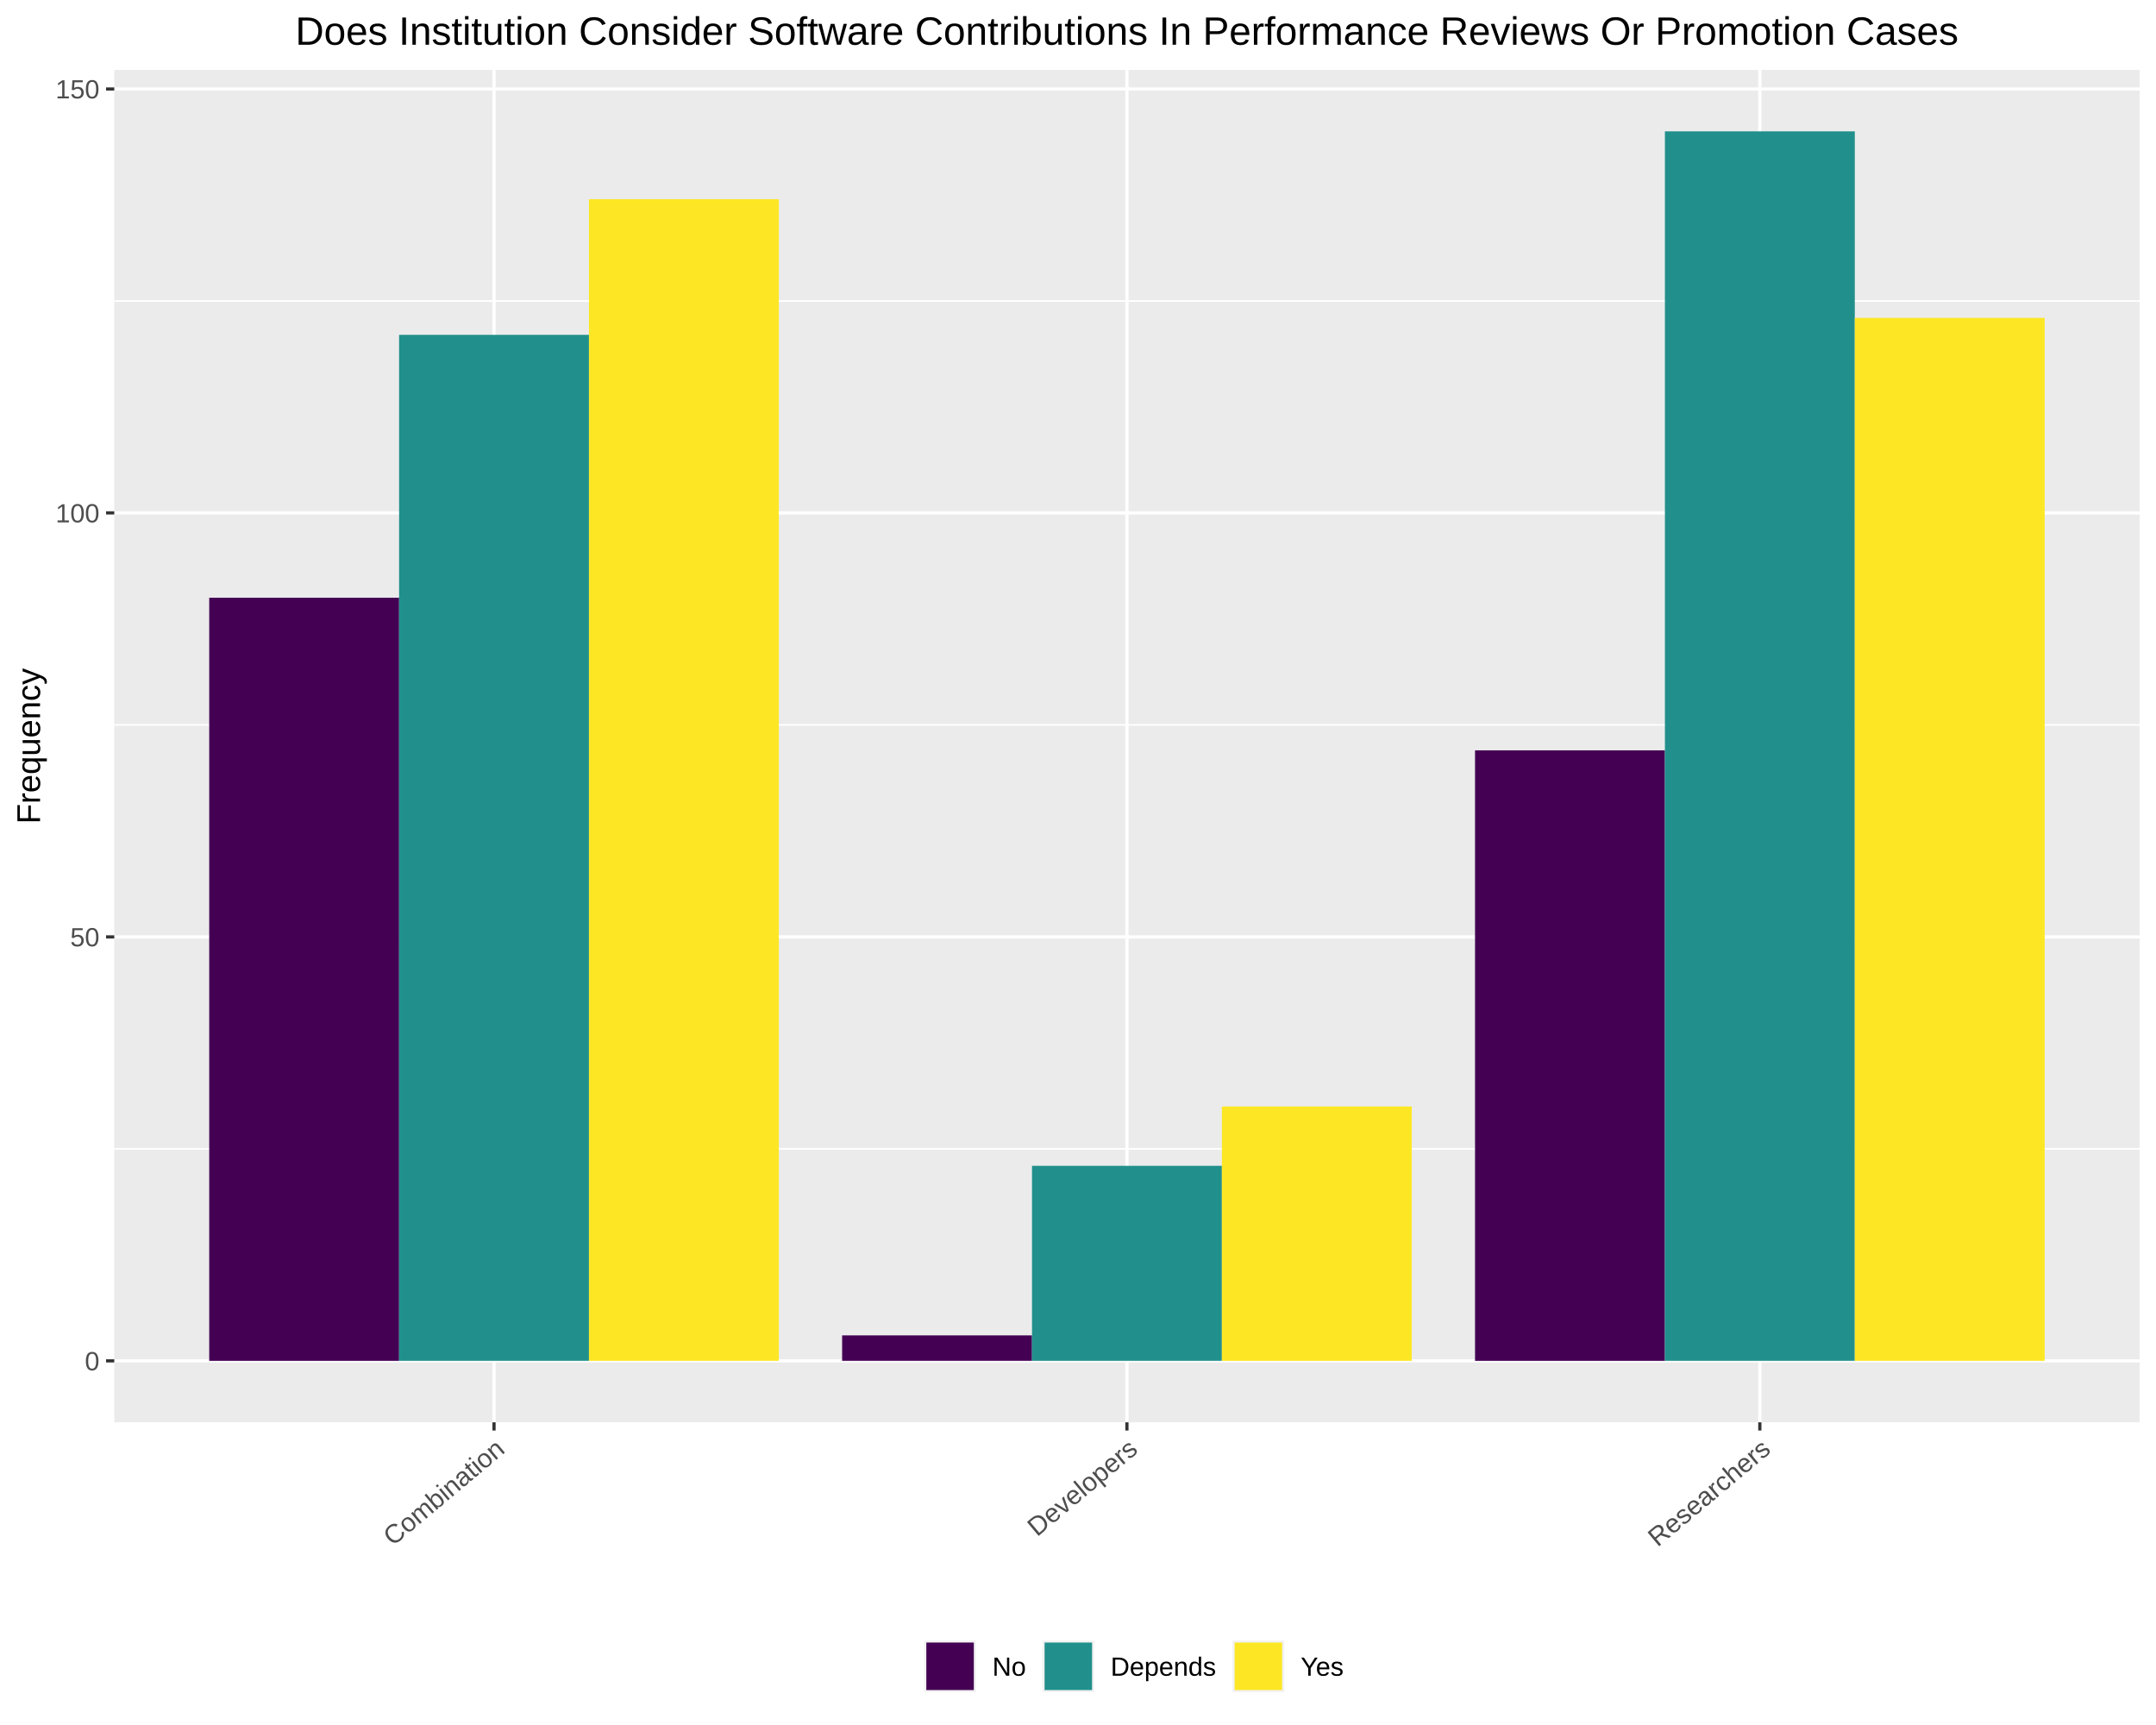
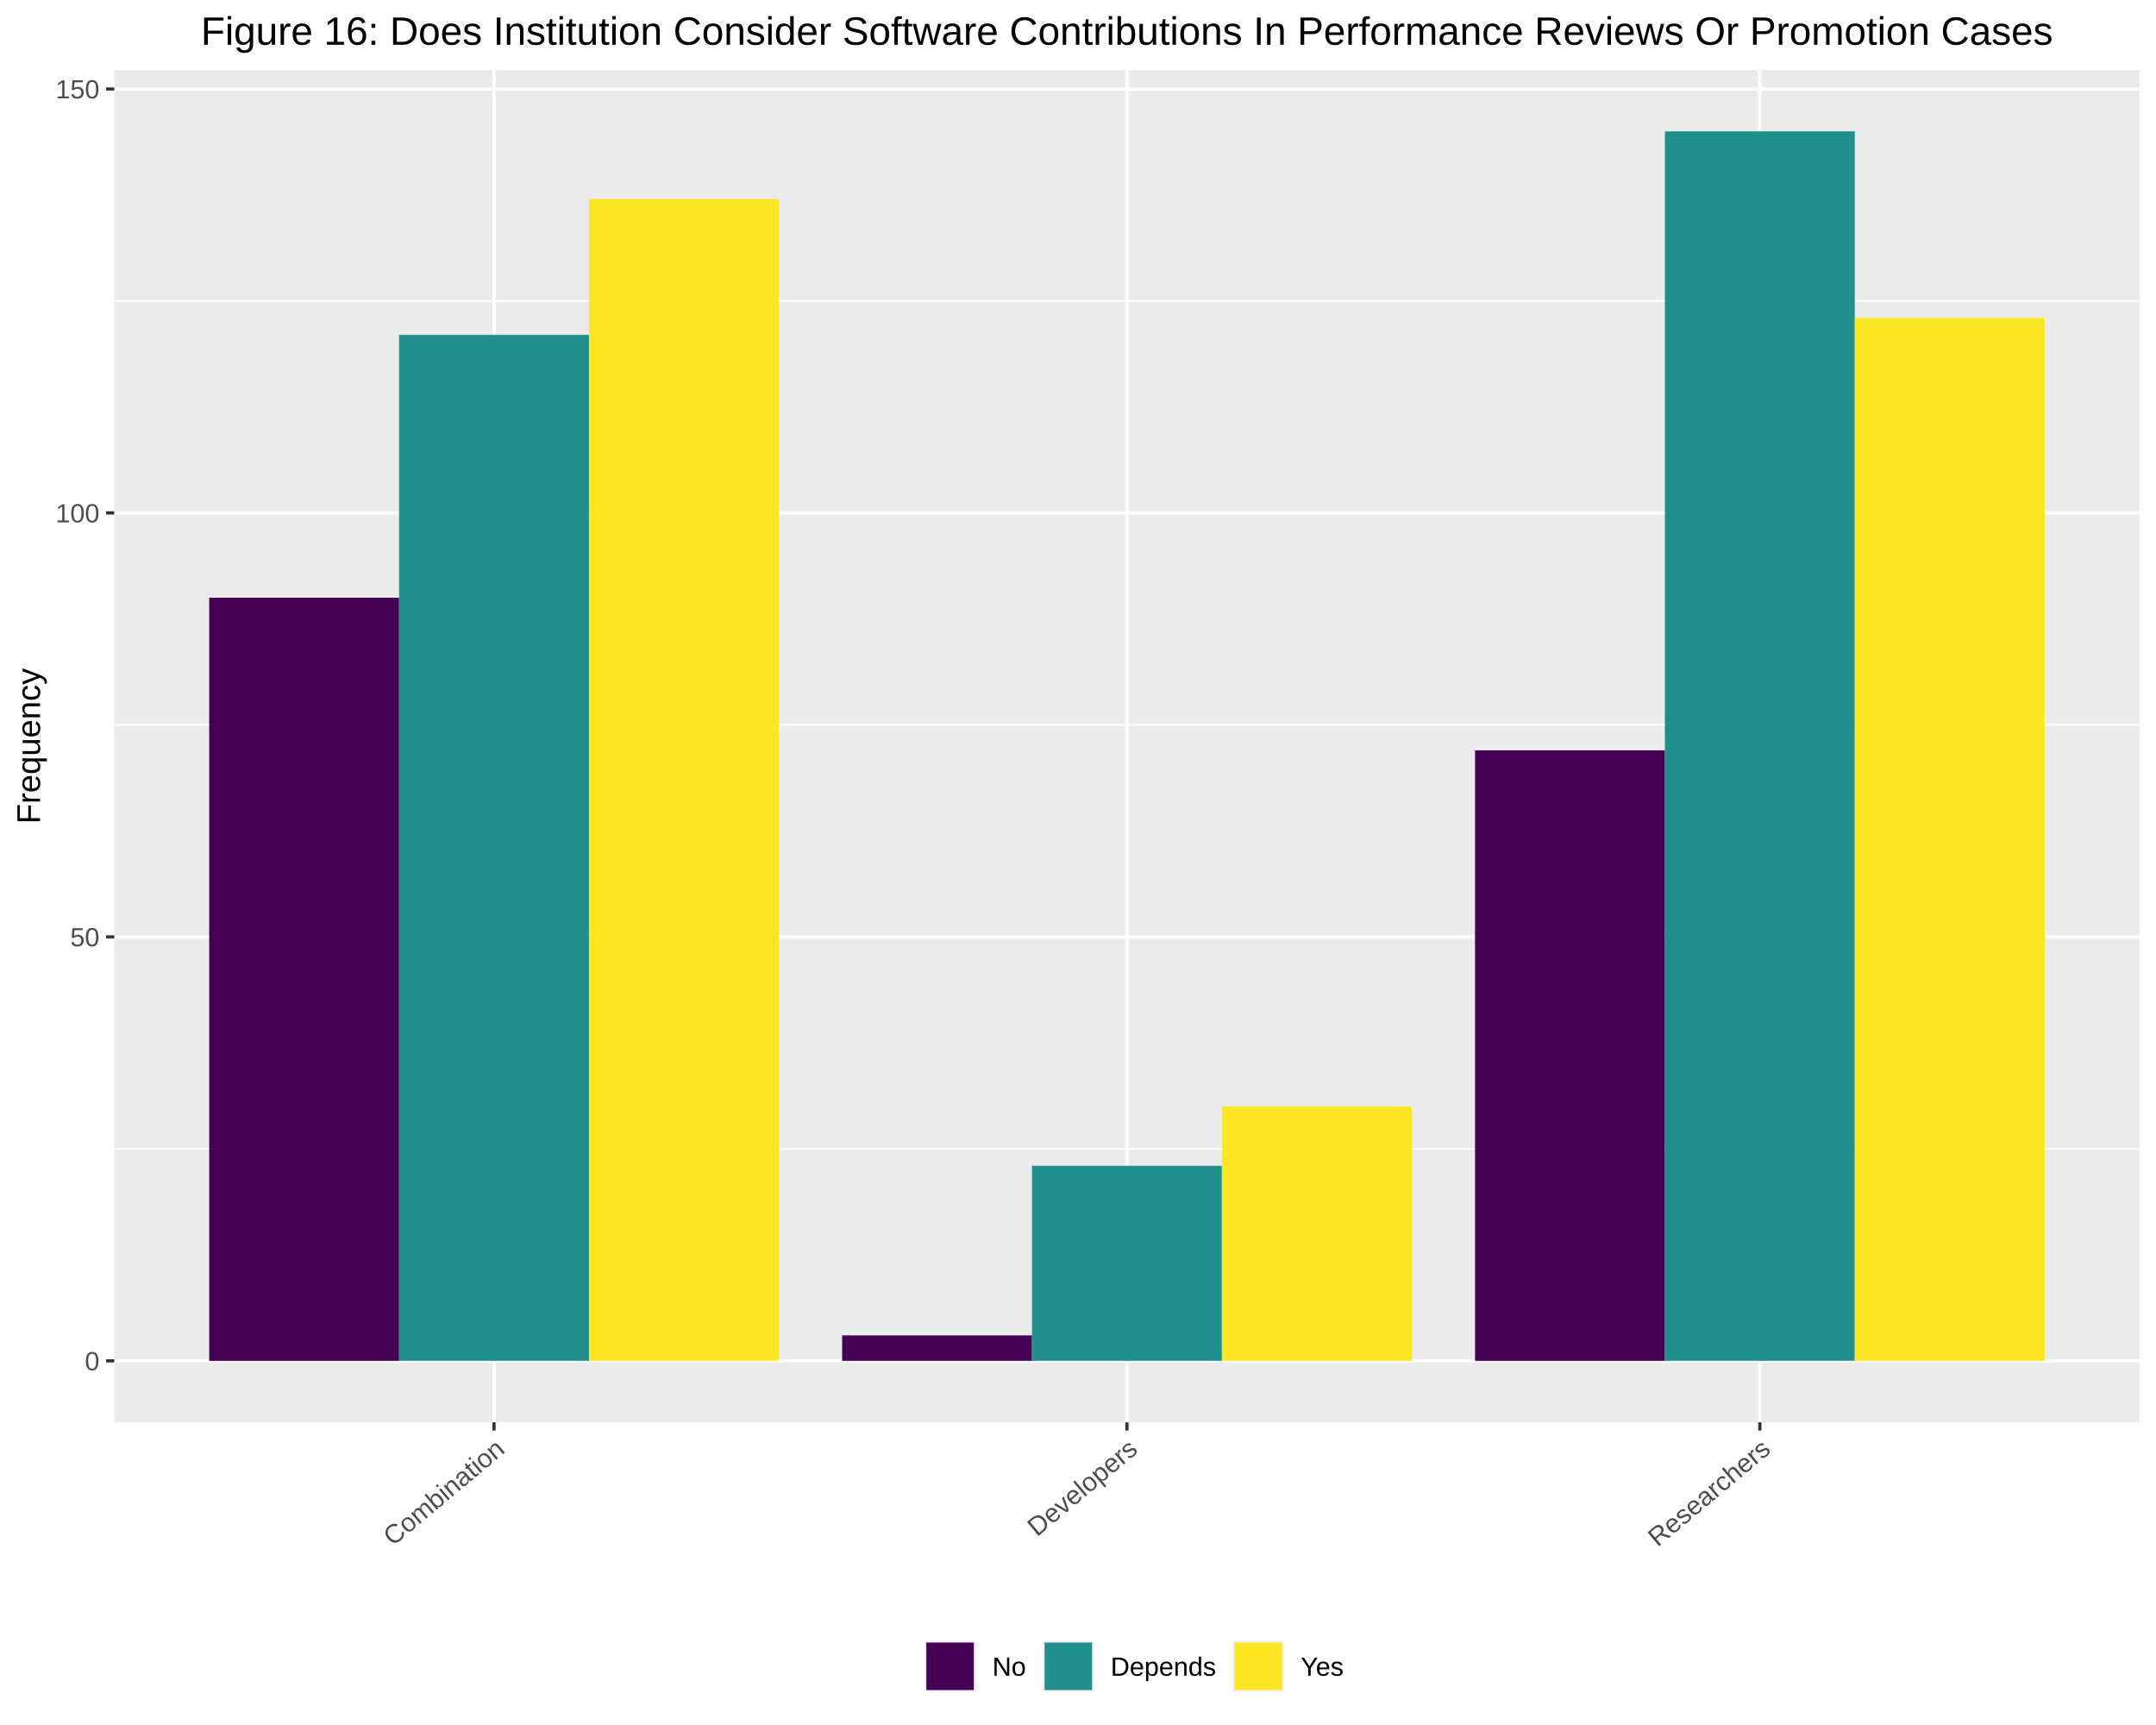
<svg xmlns="http://www.w3.org/2000/svg" class="svglite" width="720.00pt" height="576.00pt" viewBox="0 0 720.00 576.00">
  <defs>
    <style type="text/css">
    .svglite line, .svglite polyline, .svglite polygon, .svglite path, .svglite rect, .svglite circle {
      fill: none;
      stroke: #000000;
      stroke-linecap: round;
      stroke-linejoin: round;
      stroke-miterlimit: 10.00;
    }
    .svglite text {
      white-space: pre;
    }
  </style>
  </defs>
  <rect width="100%" height="100%" style="stroke: none; fill: #FFFFFF;" />
  <defs>
    <clipPath id="cpMC4wMHw3MjAuMDB8MC4wMHw1NzYuMDA=">
      <rect x="0.00" y="0.00" width="720.00" height="576.00" />
    </clipPath>
  </defs>
  <g clip-path="url(#cpMC4wMHw3MjAuMDB8MC4wMHw1NzYuMDA=)">
    <rect x="0.00" y="0.00" width="720.00" height="576.00" style="stroke-width: 1.07; stroke: #FFFFFF; fill: #FFFFFF;" />
  </g>
  <defs>
    <clipPath id="cpMzguMTZ8NzE0LjUyfDIzLjM0fDQ3NC45Mw==">
      <rect x="38.16" y="23.34" width="676.36" height="451.60" />
    </clipPath>
  </defs>
  <g clip-path="url(#cpMzguMTZ8NzE0LjUyfDIzLjM0fDQ3NC45Mw==)">
    <rect x="38.16" y="23.34" width="676.36" height="451.60" style="stroke-width: 1.07; stroke: none; fill: #EBEBEB;" />
    <polyline points="38.16,383.62 714.52,383.62 " style="stroke-width: 0.53; stroke: #FFFFFF; stroke-linecap: butt;" />
    <polyline points="38.16,242.06 714.52,242.06 " style="stroke-width: 0.53; stroke: #FFFFFF; stroke-linecap: butt;" />
    <polyline points="38.16,100.49 714.52,100.49 " style="stroke-width: 0.53; stroke: #FFFFFF; stroke-linecap: butt;" />
    <polyline points="38.16,454.41 714.52,454.41 " style="stroke-width: 1.07; stroke: #FFFFFF; stroke-linecap: butt;" />
    <polyline points="38.16,312.84 714.52,312.84 " style="stroke-width: 1.07; stroke: #FFFFFF; stroke-linecap: butt;" />
    <polyline points="38.16,171.27 714.52,171.27 " style="stroke-width: 1.07; stroke: #FFFFFF; stroke-linecap: butt;" />
    <polyline points="38.16,29.71 714.52,29.71 " style="stroke-width: 1.07; stroke: #FFFFFF; stroke-linecap: butt;" />
    <polyline points="164.98,474.93 164.98,23.34 " style="stroke-width: 1.07; stroke: #FFFFFF; stroke-linecap: butt;" />
    <polyline points="376.34,474.93 376.34,23.34 " style="stroke-width: 1.07; stroke: #FFFFFF; stroke-linecap: butt;" />
    <polyline points="587.70,474.93 587.70,23.34 " style="stroke-width: 1.07; stroke: #FFFFFF; stroke-linecap: butt;" />
    <rect x="69.87" y="199.59" width="63.41" height="254.82" style="stroke-width: 1.07; stroke: none; stroke-linecap: square; stroke-linejoin: miter; fill: #440154;" />
    <rect x="133.28" y="111.81" width="63.41" height="342.59" style="stroke-width: 1.07; stroke: none; stroke-linecap: square; stroke-linejoin: miter; fill: #21908C;" />
    <rect x="196.68" y="66.51" width="63.41" height="387.89" style="stroke-width: 1.07; stroke: none; stroke-linecap: square; stroke-linejoin: miter; fill: #FDE725;" />
    <rect x="281.23" y="445.91" width="63.41" height="8.49" style="stroke-width: 1.07; stroke: none; stroke-linecap: square; stroke-linejoin: miter; fill: #440154;" />
    <rect x="344.64" y="389.28" width="63.41" height="65.12" style="stroke-width: 1.07; stroke: none; stroke-linecap: square; stroke-linejoin: miter; fill: #21908C;" />
    <rect x="408.05" y="369.47" width="63.41" height="84.94" style="stroke-width: 1.07; stroke: none; stroke-linecap: square; stroke-linejoin: miter; fill: #FDE725;" />
    <rect x="492.59" y="250.55" width="63.41" height="203.86" style="stroke-width: 1.07; stroke: none; stroke-linecap: square; stroke-linejoin: miter; fill: #440154;" />
    <rect x="556.00" y="43.86" width="63.41" height="410.54" style="stroke-width: 1.07; stroke: none; stroke-linecap: square; stroke-linejoin: miter; fill: #21908C;" />
    <rect x="619.41" y="106.15" width="63.41" height="348.25" style="stroke-width: 1.07; stroke: none; stroke-linecap: square; stroke-linejoin: miter; fill: #FDE725;" />
  </g>
  <g clip-path="url(#cpMC4wMHw3MjAuMDB8MC4wMHw1NzYuMDA=)">
    <text x="33.23" y="457.56" text-anchor="end" style="font-size: 8.80px;fill: #4D4D4D; font-family: &quot;Arial&quot;;" textLength="4.90px" lengthAdjust="spacingAndGlyphs">0</text>
    <text x="33.23" y="315.99" text-anchor="end" style="font-size: 8.80px;fill: #4D4D4D; font-family: &quot;Arial&quot;;" textLength="9.79px" lengthAdjust="spacingAndGlyphs">50</text>
    <text x="33.23" y="174.43" text-anchor="end" style="font-size: 8.80px;fill: #4D4D4D; font-family: &quot;Arial&quot;;" textLength="14.69px" lengthAdjust="spacingAndGlyphs">100</text>
    <text x="33.23" y="32.86" text-anchor="end" style="font-size: 8.80px;fill: #4D4D4D; font-family: &quot;Arial&quot;;" textLength="14.69px" lengthAdjust="spacingAndGlyphs">150</text>
    <polyline points="35.42,454.41 38.16,454.41 " style="stroke-width: 1.07; stroke: #333333; stroke-linecap: butt;" />
    <polyline points="35.42,312.84 38.16,312.84 " style="stroke-width: 1.07; stroke: #333333; stroke-linecap: butt;" />
    <polyline points="35.42,171.27 38.16,171.27 " style="stroke-width: 1.07; stroke: #333333; stroke-linecap: butt;" />
    <polyline points="35.42,29.71 38.16,29.71 " style="stroke-width: 1.07; stroke: #333333; stroke-linecap: butt;" />
    <polyline points="164.98,477.67 164.98,474.93 " style="stroke-width: 1.07; stroke: #333333; stroke-linecap: butt;" />
    <polyline points="376.34,477.67 376.34,474.93 " style="stroke-width: 1.07; stroke: #333333; stroke-linecap: butt;" />
    <polyline points="587.70,477.67 587.70,474.93 " style="stroke-width: 1.07; stroke: #333333; stroke-linecap: butt;" />
    <text transform="translate(169.03,484.70) rotate(-40)" text-anchor="end" style="font-size: 8.80px;fill: #4D4D4D; font-family: &quot;Arial&quot;;" textLength="49.40px" lengthAdjust="spacingAndGlyphs">Combination</text>
    <text transform="translate(380.40,484.70) rotate(-40)" text-anchor="end" style="font-size: 8.80px;fill: #4D4D4D; font-family: &quot;Arial&quot;;" textLength="44.51px" lengthAdjust="spacingAndGlyphs">Developers</text>
    <text transform="translate(591.76,484.70) rotate(-40)" text-anchor="end" style="font-size: 8.80px;fill: #4D4D4D; font-family: &quot;Arial&quot;;" textLength="49.89px" lengthAdjust="spacingAndGlyphs">Researchers</text>
    <text transform="translate(13.37,249.13) rotate(-90)" text-anchor="middle" style="font-size: 11.00px; font-family: &quot;Arial&quot;;" textLength="51.98px" lengthAdjust="spacingAndGlyphs">Frequency</text>
    <rect x="297.68" y="542.28" width="157.31" height="28.24" style="stroke-width: 1.07; stroke: none; fill: #FFFFFF;" />
    <rect x="308.64" y="547.76" width="17.28" height="17.28" style="stroke-width: 1.07; stroke: none; fill: #F2F2F2;" />
    <rect x="309.35" y="548.47" width="15.86" height="15.86" style="stroke-width: 1.07; stroke: none; stroke-linecap: square; stroke-linejoin: miter; fill: #440154;" />
    <rect x="348.13" y="547.76" width="17.28" height="17.28" style="stroke-width: 1.07; stroke: none; fill: #F2F2F2;" />
    <rect x="348.84" y="548.47" width="15.86" height="15.86" style="stroke-width: 1.07; stroke: none; stroke-linecap: square; stroke-linejoin: miter; fill: #21908C;" />
    <rect x="411.60" y="547.76" width="17.28" height="17.28" style="stroke-width: 1.07; stroke: none; fill: #F2F2F2;" />
    <rect x="412.31" y="548.47" width="15.86" height="15.86" style="stroke-width: 1.07; stroke: none; stroke-linecap: square; stroke-linejoin: miter; fill: #FDE725;" />
    <text x="331.40" y="559.55" style="font-size: 8.80px; font-family: &quot;Arial&quot;;" textLength="11.25px" lengthAdjust="spacingAndGlyphs">No</text>
    <text x="370.89" y="559.55" style="font-size: 8.80px; font-family: &quot;Arial&quot;;" textLength="35.23px" lengthAdjust="spacingAndGlyphs">Depends</text>
    <text x="434.36" y="559.55" style="font-size: 8.80px; font-family: &quot;Arial&quot;;" textLength="15.16px" lengthAdjust="spacingAndGlyphs">Yes</text>
-     <text x="376.34" y="14.94" text-anchor="middle" style="font-size: 13.20px; font-family: &quot;Arial&quot;;" textLength="555.00px" lengthAdjust="spacingAndGlyphs">Does Institution Consider Software Contributions In Performance Reviews Or Promotion Cases</text>
+     <text x="376.34" y="14.94" text-anchor="middle" style="font-size: 13.20px; font-family: &quot;Arial&quot;;" textLength="618.06px" lengthAdjust="spacingAndGlyphs">Figure 16: Does Institution Consider Software Contributions In Performance Reviews Or Promotion Cases</text>
  </g>
</svg>
